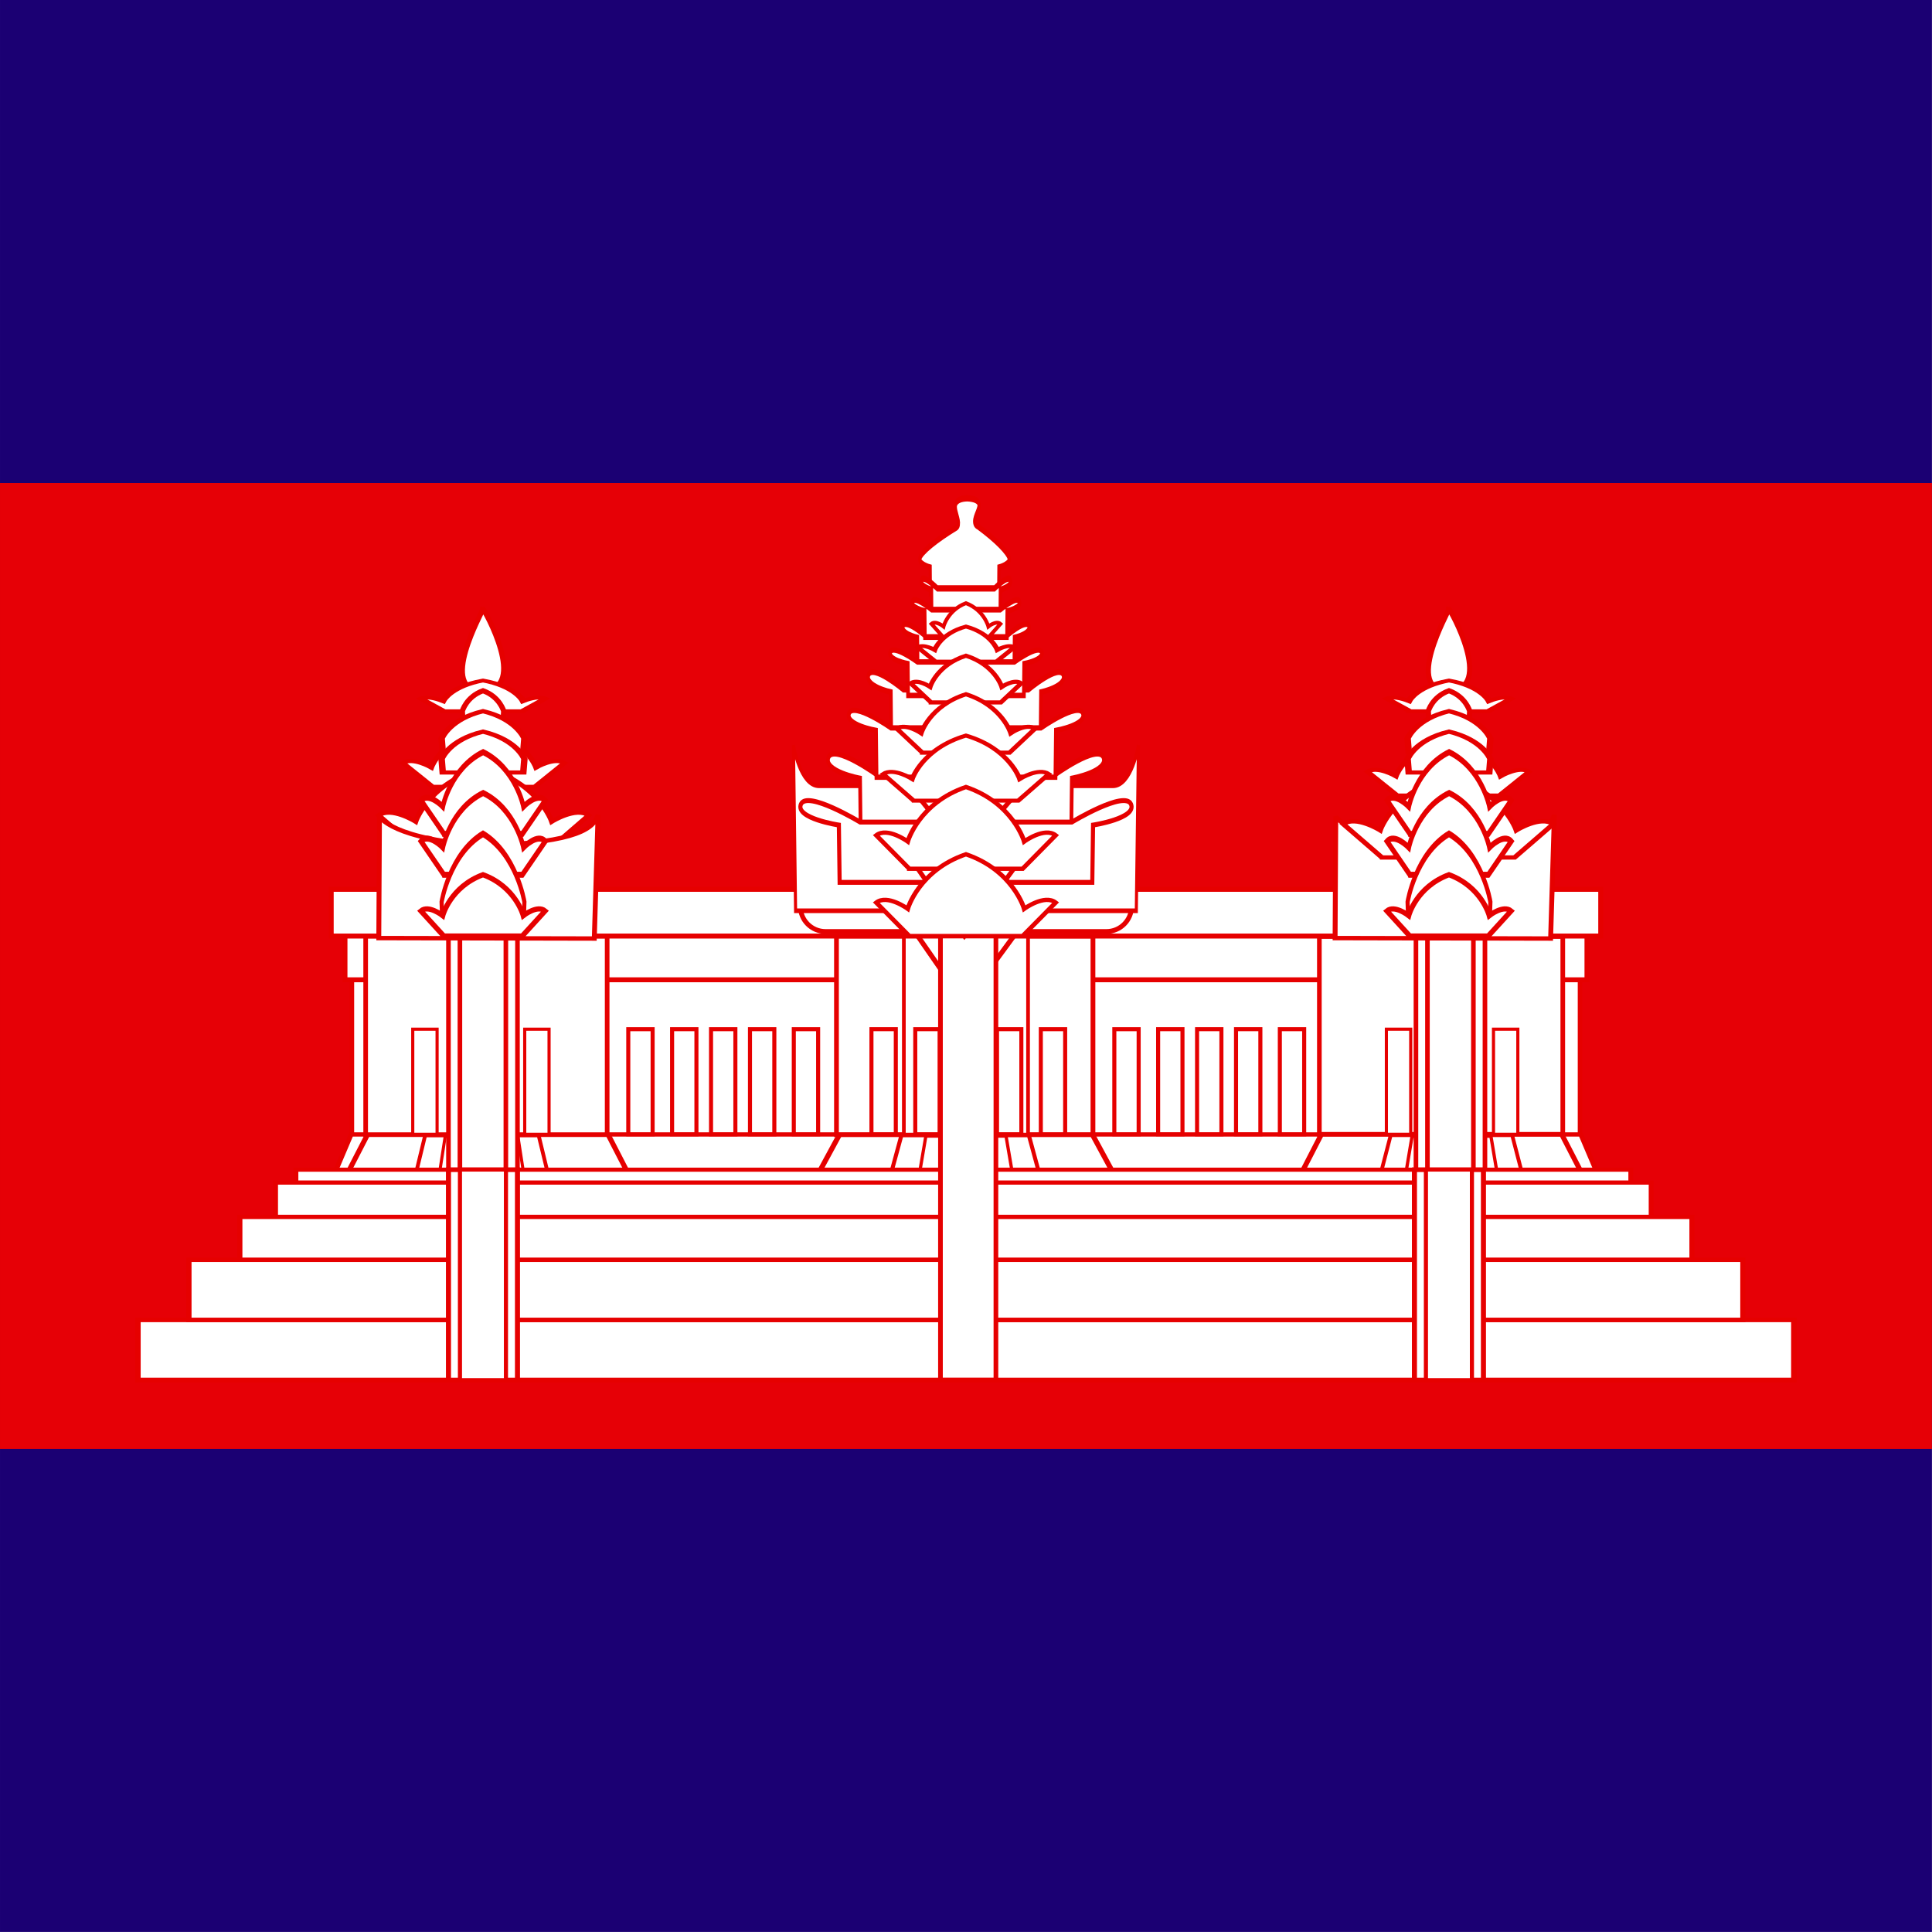
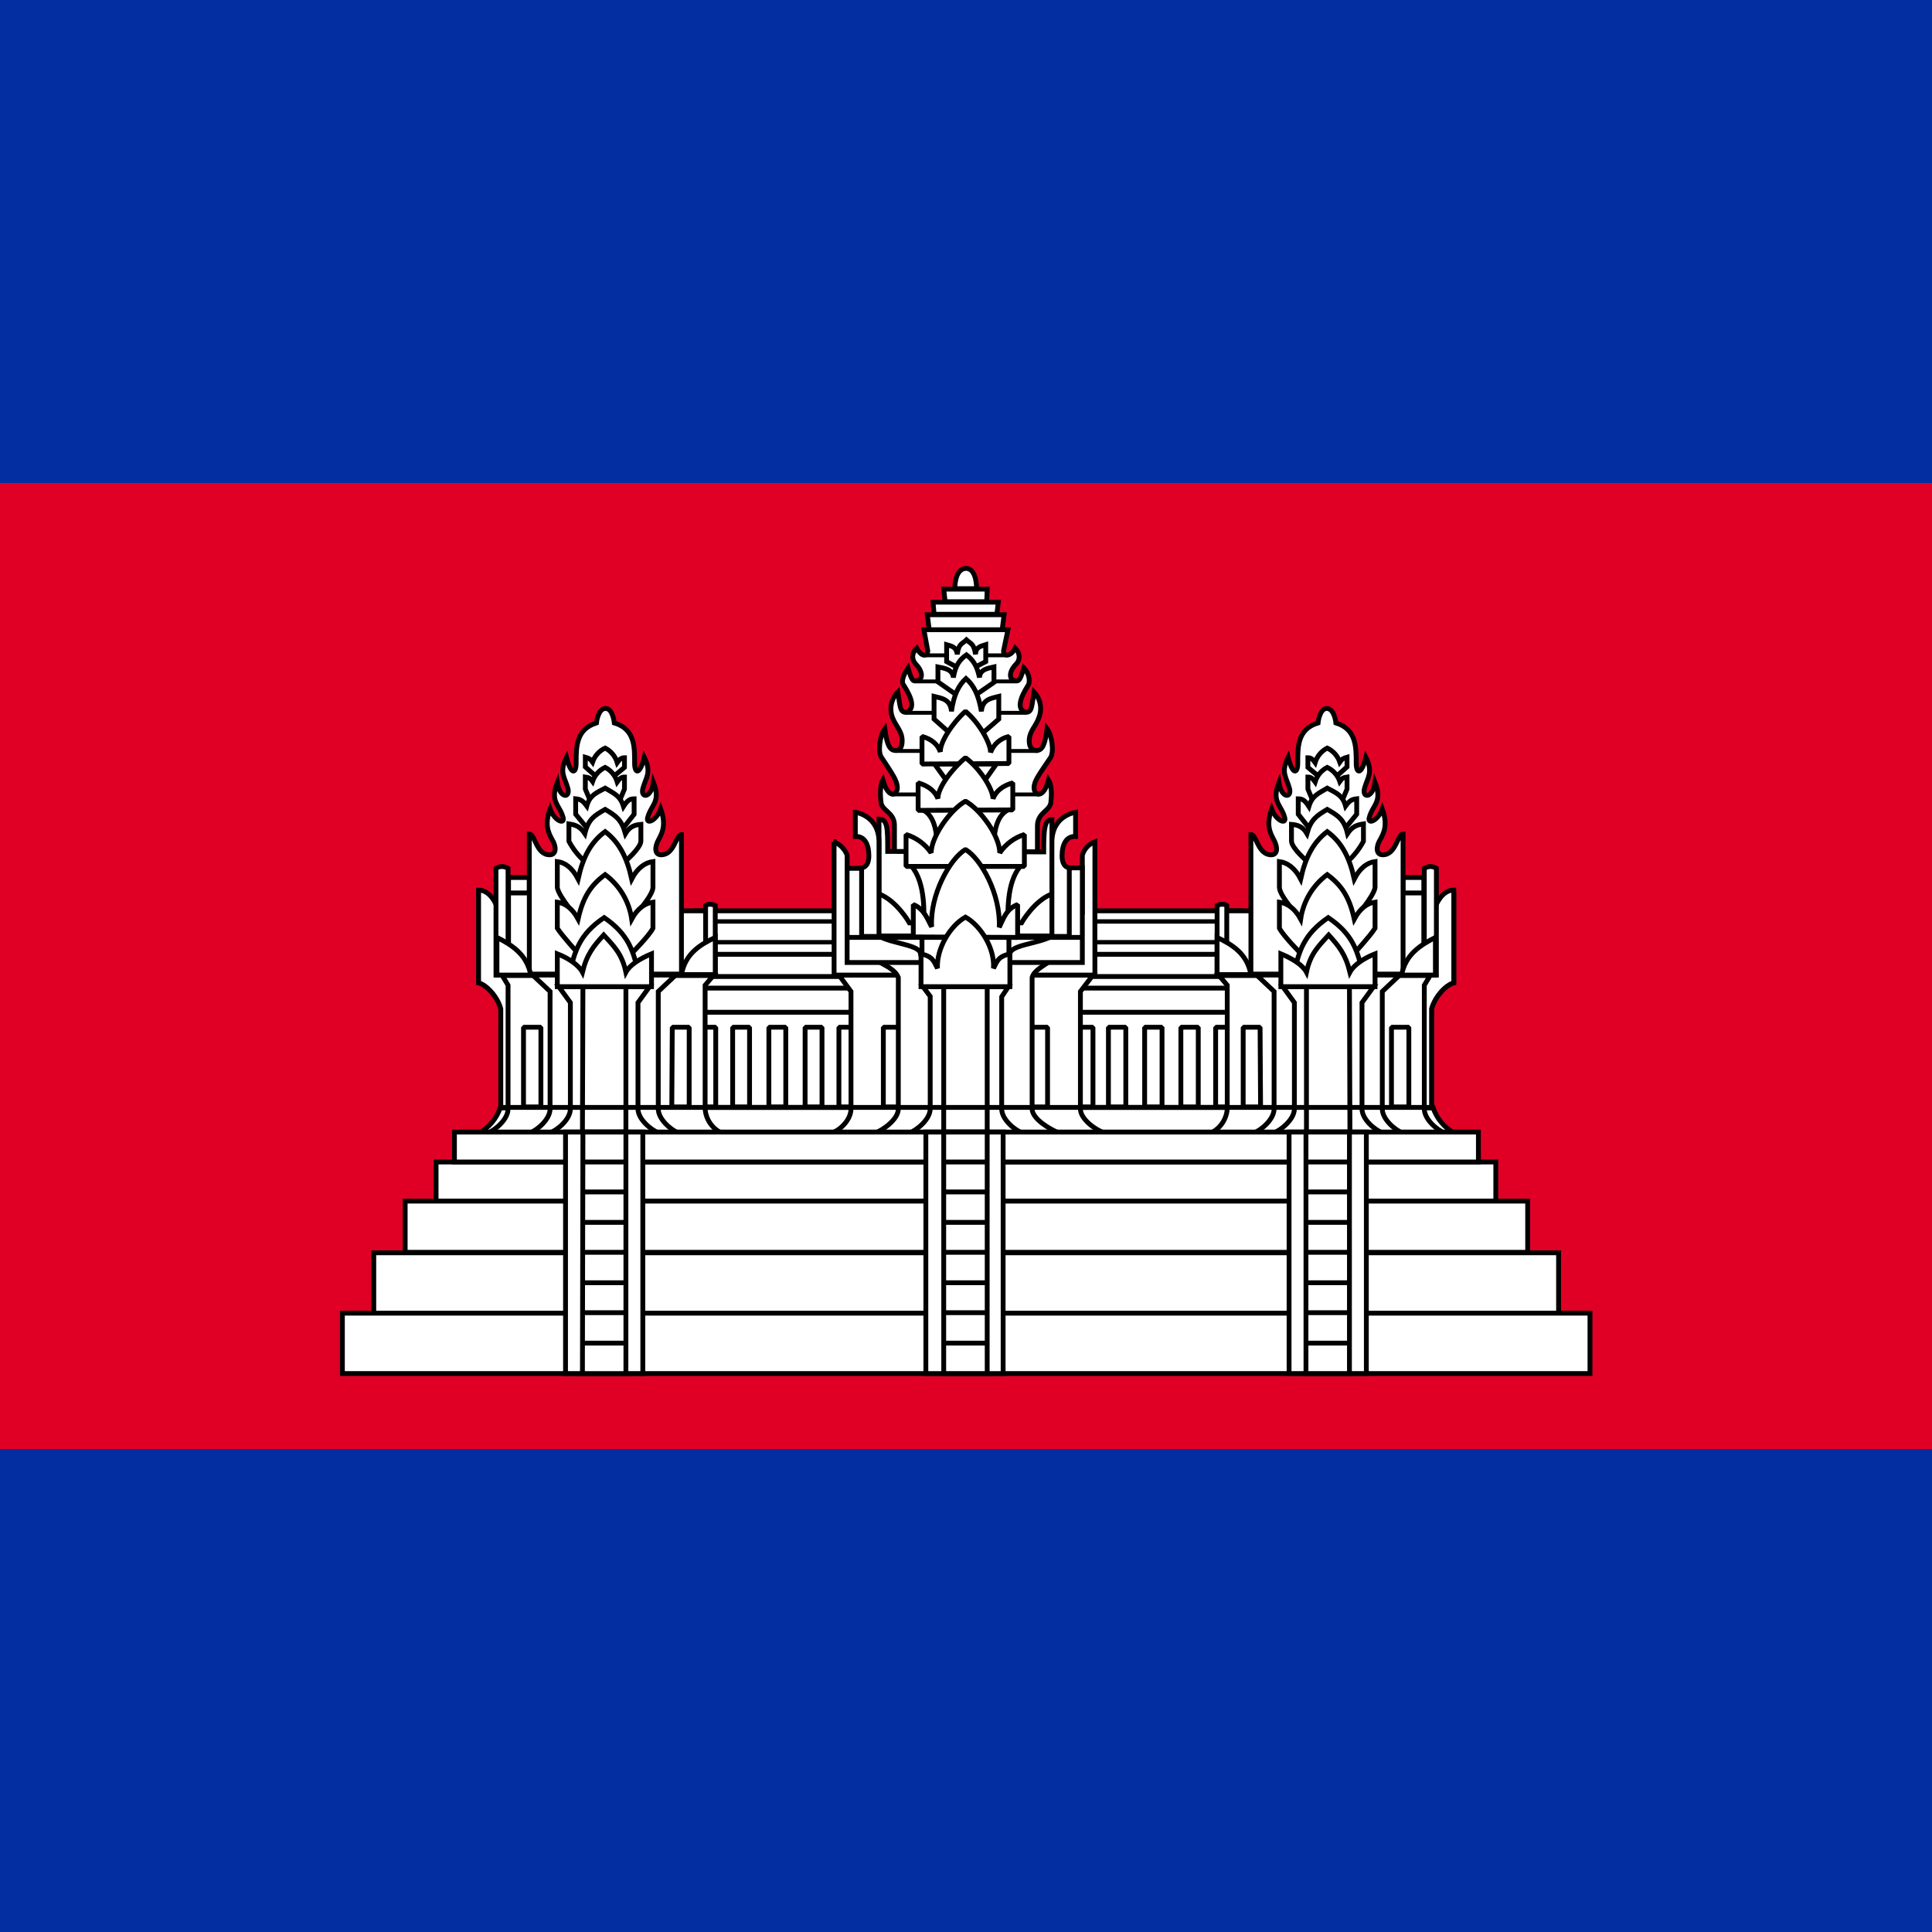
- <svg xmlns="http://www.w3.org/2000/svg" height="512" width="512" version="1">
-   <defs>
-     <clipPath id="a">
-       <path fill-opacity=".67" d="M124.02 0h496.06v496.06H124.02z" />
-     </clipPath>
-   </defs>
-   <g fill-rule="evenodd" clip-path="url(#a)" transform="translate(-128) scale(1.0321)">
-     <path fill="#1b0073" d="M0 0h744.09v496.06H0z" />
-     <path fill="#e60006" d="M0 124.02h744.09v248.03H0z" />
-     <g stroke="#e60000" fill="#fff">
-       <path stroke-width="1.17" d="M214.37 240.35h315.35v50.992H214.37z" />
-       <path d="M220 280l-5 15h320l-5-15H220z" transform="matrix(1.0187 0 0 .79988 -9.965 67.378)" stroke-width="1.25" />
-       <path d="M245 280l-5 15h60l-5-15h-50z" transform="matrix(1.2359 0 0 .79988 160.47 67.38)" stroke-width="1.123" />
-       <path d="M245 280l-5 15h60l-5-15h-50z" transform="matrix(.62245 0 0 .79988 328.64 67.38)" stroke-width="1.52" />
-       <path d="M245 280l-5 15h60l-5-15h-50z" transform="matrix(.40229 0 0 .79988 388.1 67.38)" stroke-width="2.024" />
-       <path d="M245 280l-5 15h60l-5-15h-50z" transform="matrix(1.2992 0 0 .79988 21.26 67.378)" stroke-width="1.098" />
-       <path stroke-width="1.265" d="M212.6 239.58h318.9v11.998H212.6z" />
-       <path stroke-width="1.191" d="M462.79 240.46h62.5v50.792h-62.5z" />
-       <path stroke-width=".805" d="M507.5 264.262h6.25v26.986h-6.25zM480 264.262h6.25v26.986H480z" />
-       <path d="M245 280l-5 15h60l-5-15h-50z" transform="matrix(.65261 0 0 .79988 195.63 67.378)" stroke-width="1.554" />
-       <path d="M245 280l-5 15h60l-5-15h-50z" transform="matrix(.40931 0 0 .79988 261.53 67.378)" stroke-width="1.956" />
-       <path stroke-width="1.225" d="M338.8 240.35h65.854v50.992H338.8z" />
-       <path stroke-width="1.04" d="M391.27 264.258h6.25v26.986h-6.25zM347.78 264.255h6.254v26.986h-6.254z" />
-       <path stroke-width=".95" d="M356.1 228.01h31.89v63.32H356.1z" />
-       <path stroke-width="1.04" d="M380.02 264.256h6.25v26.986h-6.25zM359.03 264.257h6.254v26.986h-6.254z" />
-       <path d="M358.18 217.13l13.471 22.98 14.264-22.98H358.18z" transform="matrix(1 0 0 .84654 0 54.377)" stroke-width="1pt" />
-       <path stroke-width="1.179" d="M487.59 240.35h17.717v62.99H487.59z" />
-       <path stroke-width="1.178" d="M490.54 240.35h11.799v62.99H490.54z" />
-       <g>
-         <path d="M245 280l-5 15h60l-5-15h-50z" transform="matrix(1.236 0 0 .79988 -84.448 67.38)" stroke-width="1.123" />
-         <path d="M245 280l-5 15h60l-5-15h-50z" transform="matrix(.5811 0 0 .79988 90.856 67.38)" stroke-width="1.637" />
-         <path d="M245 280l-5 15h60l-5-15h-50z" transform="matrix(.37077 0 0 .79988 147.56 67.38)" stroke-width="2.049" />
-         <path stroke-width="1.189" d="M217.91 240.35h62.008v50.992H217.91z" />
-         <path stroke-width=".805" d="M230 264.264h6.25v26.986H230zM258.75 264.265H265v26.986h-6.25z" />
-         <path stroke-width="1.179" d="M239.17 240.35h17.717v62.99H239.17z" />
-         <path stroke-width="1.178" d="M242.11 240.35h11.799v62.99H242.11z" />
-       </g>
-       <path stroke-width="1.279" d="M209.06 228.35h325.98v11.998H209.06z" />
-       <g>
-         <path stroke-width="1pt" d="M187.5 328.56h406.25v17.5H187.5z" transform="matrix(1.0466 0 0 .8815 -36.796 49.278)" />
-         <path stroke-width="1.197" d="M226.25 284.81h327.5v17.5h-327.5z" transform="matrix(1.0466 0 0 .8815 -36.796 49.278)" />
-         <path stroke-width="1.215" d="M221.25 288.56h337.5v17.5h-337.5z" transform="matrix(1.0466 0 0 .8815 -36.796 49.278)" />
-         <path stroke-width="1pt" d="M187.5 328.56h406.25v17.5H187.5z" transform="matrix(1.0466 0 0 .8815 -36.796 49.278)" />
-         <path stroke-width="1.249" d="M212.5 298.56h356.25v17.5H212.5z" transform="matrix(1.0466 0 0 .8815 -36.796 49.278)" />
-         <path stroke-width="1.292" d="M200 311.06h381.25v17.5H200z" transform="matrix(1.0466 0 0 .8815 -36.796 49.278)" />
-         <g>
-           <path stroke-width="1.373" d="M287.5 283.56h18.75v62.5H287.5z" transform="matrix(.94488 0 0 .8639 -32.48 55.378)" />
-           <path stroke-width="1.121" d="M290.62 283.56h12.5v62.5h-12.5z" transform="matrix(.94488 0 0 .8639 -32.48 55.378)" />
-         </g>
-         <g>
-           <path stroke-width="1.373" d="M287.5 283.56h18.75v62.5H287.5z" transform="matrix(.94488 0 0 .8639 215.55 55.379)" />
-           <path stroke-width="1.121" d="M290.62 283.56h12.5v62.5h-12.5z" transform="matrix(.94488 0 0 .8639 215.55 55.379)" />
-         </g>
-       </g>
-       <path stroke-width="1.201" d="M365.5 240.35h14.239v113.98H365.5z" />
-       <g>
-         <path d="M217.92 220.3l.184-36.915s3.362 7.236 29.512 8.821c24.749-.937 28.848-5.362 29.969-9.284l-1.025 37.515-58.64-.137z" transform="matrix(.94365 0 0 .84654 261.19 54.377)" stroke-width="1pt" />
-         <path d="M330.92 208.56l-18.42-20.45c6.141-5.303 17.543 3.789 17.543 3.789s6.14-23.485 32.457-33.334c26.316 9.849 32.456 33.334 32.456 33.334s11.403-9.092 17.544-3.789l-18.422 20.455h-63.157z" transform="matrix(.41468 0 0 .29996 345.564 141.721)" stroke-width="3.528" />
-         <path d="M330.92 208.56l-18.42-20.45c6.141-5.303 17.543 3.789 17.543 3.789s6.14-23.485 32.457-33.334c26.316 9.849 32.456 33.334 32.456 33.334s11.403-9.092 17.544-3.789l-18.422 20.455h-63.157z" transform="matrix(.53908 0 0 .41994 300.469 132.591)" stroke-width="2.615" />
-         <g>
-           <path d="M0 280.52c.792 0 30.112 52.301 0 53.093-30.112.793 0-51.508 0-53.093z" transform="matrix(.39453 0 0 .39539 496.043 45.443)" stroke-width="3.383" />
-           <path d="M330.92 208.56l-18.42-20.45c6.141-5.303 17.543 3.789 17.543 3.789s6.14-23.485 32.457-33.334c26.316 9.849 32.456 33.334 32.456 33.334s11.403-9.092 17.544-3.789l-18.422 20.455h-63.157z" transform="matrix(.3189 0 0 .15747 380.471 149.762)" stroke-width="5.963" />
-           <path d="M330.92 208.56l-.878-16.666s6.14-23.485 32.457-33.334c26.316 9.849 32.456 33.334 32.456 33.334l-.878 16.666H330.92z" transform="matrix(.16376 0 0 .15747 436.711 152.386)" stroke-width="8.321" />
-           <path d="M330.92 208.56l-.878-16.666s6.14-23.485 32.457-33.334c26.316 9.849 32.456 33.334 32.456 33.334l-.878 16.666H330.92z" transform="matrix(.32752 0 0 .20996 377.349 149.312)" stroke-width="5.096" />
-           <path d="M330.92 208.56l-.878-16.666s6.14-23.485 32.457-33.334c26.316 9.849 32.456 33.334 32.456 33.334l-.878 16.666H330.92z" transform="matrix(.32752 0 0 .20996 377.349 154.562)" stroke-width="5.096" />
-           <path d="M330.92 208.56l-18.42-20.45c6.141-5.303 17.543 3.789 17.543 3.789s6.14-23.485 32.457-33.334c26.316 9.849 32.456 33.334 32.456 33.334s11.403-9.092 17.544-3.789l-18.422 20.455h-63.157z" transform="matrix(.319 0 0 .42 380.471 126.519)" stroke-width="3.651" />
-           <path d="M330.92 208.56l-18.42-20.45c6.141-5.303 17.543 3.789 17.543 3.789s6.14-23.485 32.457-33.334c26.316 9.849 32.456 33.334 32.456 33.334s11.403-9.092 17.544-3.789l-18.422 20.455h-63.157z" transform="matrix(.319 0 0 .42 380.471 137.017)" stroke-width="3.651" />
-           <path d="M330.92 208.56l-.878-16.666s6.14-23.485 32.457-33.334c26.316 9.849 32.456 33.334 32.456 33.334l-.878 16.666H330.92z" transform="matrix(.32752 0 0 .5249 377.349 130.868)" stroke-width="3.223" />
-           <path d="M330.92 208.56l-18.42-20.45c6.141-5.303 17.543 3.789 17.543 3.789s6.14-23.485 32.457-33.334c26.316 9.849 32.456 33.334 32.456 33.334s11.403-9.092 17.544-3.789l-18.422 20.455h-63.157z" transform="matrix(.3189 0 0 .31494 380.471 174.659)" stroke-width="4.216" />
-         </g>
-       </g>
-       <g>
-         <path d="M330.92 208.56l-18.42-20.45c6.141-5.303 17.543 3.789 17.543 3.789s6.14-23.485 32.457-33.334c26.316 9.849 32.456 33.334 32.456 33.334s11.403-9.092 17.544-3.789l-18.422 20.455h-63.157z" transform="matrix(.41468 0 0 .29996 97.893 139.48)" stroke-width="3.528" />
-         <path d="M330.92 208.56l-18.42-20.45c6.141-5.303 17.543 3.789 17.543 3.789s6.14-23.485 32.457-33.334c26.316 9.849 32.456 33.334 32.456 33.334s11.403-9.092 17.544-3.789l-18.422 20.455h-63.157z" transform="matrix(.53908 0 0 .41994 52.798 130.35)" stroke-width="2.615" />
-         <path d="M217.92 220.3l.184-36.915s3.362 7.236 29.512 8.821c24.749-.937 28.848-5.362 29.969-9.284l-1.025 37.515-58.64-.137z" transform="matrix(.94365 0 0 .84654 15.641 54.377)" stroke-width="1pt" />
-         <g>
-           <path d="M0 280.52c.792 0 30.112 52.301 0 53.093-30.112.793 0-51.508 0-53.093z" transform="matrix(.39453 0 0 .39539 248.009 45.443)" stroke-width="3.383" />
-           <path d="M330.92 208.56l-18.42-20.45c6.141-5.303 17.543 3.789 17.543 3.789s6.14-23.485 32.457-33.334c26.316 9.849 32.456 33.334 32.456 33.334s11.403-9.092 17.544-3.789l-18.422 20.455h-63.157z" transform="matrix(.3189 0 0 .15747 132.437 149.762)" stroke-width="5.963" />
-           <path d="M330.92 208.56l-.878-16.666s6.14-23.485 32.457-33.334c26.316 9.849 32.456 33.334 32.456 33.334l-.878 16.666H330.92z" transform="matrix(.16376 0 0 .15747 188.677 152.386)" stroke-width="8.321" />
-           <path d="M330.92 208.56l-.878-16.666s6.14-23.485 32.457-33.334c26.316 9.849 32.456 33.334 32.456 33.334l-.878 16.666H330.92z" transform="matrix(.32752 0 0 .20996 129.315 149.312)" stroke-width="5.096" />
-           <path d="M330.92 208.56l-.878-16.666s6.14-23.485 32.457-33.334c26.316 9.849 32.456 33.334 32.456 33.334l-.878 16.666H330.92z" transform="matrix(.32752 0 0 .20996 129.315 154.562)" stroke-width="5.096" />
-           <path d="M330.92 208.56l-18.42-20.45c6.141-5.303 17.543 3.789 17.543 3.789s6.14-23.485 32.457-33.334c26.316 9.849 32.456 33.334 32.456 33.334s11.403-9.092 17.544-3.789l-18.422 20.455h-63.157z" transform="matrix(.319 0 0 .42 132.437 126.519)" stroke-width="3.651" />
-           <path d="M330.92 208.56l-18.42-20.45c6.141-5.303 17.543 3.789 17.543 3.789s6.14-23.485 32.457-33.334c26.316 9.849 32.456 33.334 32.456 33.334s11.403-9.092 17.544-3.789l-18.422 20.455h-63.157z" transform="matrix(.319 0 0 .42 132.437 137.017)" stroke-width="3.651" />
-           <path d="M330.92 208.56l-.878-16.666s6.14-23.485 32.457-33.334c26.316 9.849 32.456 33.334 32.456 33.334l-.878 16.666H330.92z" transform="matrix(.32752 0 0 .5249 129.315 130.868)" stroke-width="3.223" />
-           <path d="M330.92 208.56l-18.42-20.45c6.141-5.303 17.543 3.789 17.543 3.789s6.14-23.485 32.457-33.334c26.316 9.849 32.456 33.334 32.456 33.334s11.403-9.092 17.544-3.789l-18.422 20.455h-63.157z" transform="matrix(.3189 0 0 .31494 132.437 174.659)" stroke-width="4.216" />
-         </g>
-       </g>
-       <g>
-         <rect ry="6.449" height="12.898" width="85.039" y="226.28" x="329.53" stroke-width="1.226" />
-         <path d="M353.24-212.6l1.093-56.693s-3.28 13.906-13.123 13.906H190.29c-9.843 0-13.124-13.906-13.124-13.906l1.093 56.693h174.98z" transform="matrix(.5 0 0 .75 239.17 393.31)" stroke-width="1.579" />
-         <path d="M510.49 70.219l.41-25.609s23.557-2.998 20.288-9.332c-3.27-6.333-31.604 7.986-31.604 7.986h-113.34s-28.335-14.32-31.604-7.986c-3.269 6.334 20.288 9.332 20.288 9.332l.408 25.609h135.15z" transform="matrix(.4 0 0 .57434 194.88 174.23)" stroke-width="2.4" />
-         <path d="M510.49 70.219l.41-25.609s23.557-2.998 20.288-9.332c-3.27-6.333-31.604 7.986-31.604 7.986h-113.34s-28.335-14.32-31.604-7.986c-3.269 6.334 20.288 9.332 20.288 9.332l.408 25.609h135.15z" transform="matrix(.48 0 0 .57434 159.45 186.23)" stroke-width="2.19" />
-         <path d="M510.49 70.219l.41-25.609s23.557-2.999 20.288-9.332c-3.27-6.333-27.29-18.36-61.81-31.08-24.29-5.905 31.26-26.346-21.07-27.709-48.02.757-5.42 23.318-21.07 28.618-38.84 11.81-69.33 23.838-72.6 30.171-3.27 6.334 20.29 9.332 20.29 9.332l.408 25.61h135.15z" transform="matrix(.12985 0 0 .26106 314.17 134.08)" stroke-width="6.247" />
-         <path d="M510.49 70.219l.41-25.609s23.557-2.998 20.288-9.332c-3.27-6.333-31.604 7.986-31.604 7.986h-113.34s-28.335-14.32-31.604-7.986c-3.269 6.334 20.288 9.332 20.288 9.332l.408 25.609h135.15z" transform="matrix(.28332 0 0 .46992 246.55 156.75)" stroke-width="3.152" />
-         <path d="M510.49 70.219l.41-25.609s23.557-2.998 20.288-9.332c-3.27-6.333-31.604 7.986-31.604 7.986h-113.34s-28.335-14.32-31.604-7.986c-3.269 6.334 20.288 9.332 20.288 9.332l.408 25.609h135.15z" transform="matrix(.34 0 0 .46992 221.46 166.57)" stroke-width="2.877" />
-         <path d="M510.49 70.219l.41-25.609s23.557-2.998 20.288-9.332c-3.27-6.333-31.604 7.986-31.604 7.986h-113.34s-28.335-14.32-31.604-7.986c-3.269 6.334 20.288 9.332 20.288 9.332l.408 25.609h135.15z" transform="matrix(.18333 0 0 .31908 290.85 149.49)" stroke-width="4.755" />
-         <path d="M510.49 70.219l.41-25.609s23.557-2.998 20.288-9.332c-3.27-6.333-31.604 7.986-31.604 7.986h-113.34s-28.335-14.32-31.604-7.986c-3.269 6.334 20.288 9.332 20.288 9.332l.408 25.609h135.15z" transform="matrix(.22 0 0 .31908 274.61 156.16)" stroke-width="4.341" />
-         <path d="M510.49 70.219l.41-25.609s23.557-2.998 20.288-9.332c-3.27-6.333-31.604 7.986-31.604 7.986h-113.34s-28.335-14.32-31.604-7.986c-3.269 6.334 20.288 9.332 20.288 9.332l.408 25.609h135.15z" transform="matrix(.12985 0 0 .26106 314.53 139.78)" stroke-width="6.247" />
-         <path d="M510.49 70.219l.41-25.609s23.557-2.998 20.288-9.332c-3.27-6.333-31.604 7.986-31.604 7.986h-113.34s-28.335-14.32-31.604-7.986c-3.269 6.334 20.288 9.332 20.288 9.332l.408 25.609h135.15z" transform="matrix(.15583 0 0 .26106 303.03 145.24)" stroke-width="5.702" />
-         <g>
-           <path d="M330.92 208.56l-18.42-20.45c6.141-5.303 17.543 3.789 17.543 3.789s6.14-23.485 32.457-33.334c26.316 9.849 32.456 33.334 32.456 33.334s11.403-9.092 17.544-3.789l-18.422 20.455h-63.157z" transform="matrix(.17717 0 0 .17997 307.82 126.336)" stroke-width="5.444" />
-           <path d="M330.92 208.56l-18.42-20.45c6.141-5.303 17.543 3.789 17.543 3.789s6.14-23.485 32.457-33.334c26.316 9.849 32.456 33.334 32.456 33.334s11.403-9.092 17.544-3.789l-18.422 20.455h-63.157z" transform="matrix(.24803 0 0 .17997 282.14 132.335)" stroke-width="5.444" />
-           <path d="M330.92 208.56l-18.42-20.45c6.141-5.303 17.543 3.789 17.543 3.789s6.14-23.485 32.457-33.334c26.316 9.849 32.456 33.334 32.456 33.334s11.403-9.092 17.544-3.789l-18.422 20.455h-63.157z" transform="matrix(.28346 0 0 .23996 269.29 130.316)" stroke-width="4.41" />
-           <path d="M330.92 208.56l-18.42-20.45c6.141-5.303 17.543 3.789 17.543 3.789s6.14-23.485 32.457-33.334c26.316 9.849 32.456 33.334 32.456 33.334s11.403-9.092 17.544-3.789l-18.422 20.455h-63.157z" transform="matrix(.35433 0 0 .29995 243.6 130.697)" stroke-width="3.528" />
-           <path d="M358.18 217.13l13.471 22.98 14.264-22.98H358.18z" transform="matrix(.92308 0 0 .67386 28.619 57.554)" stroke-width="1.458" />
-           <path d="M330.92 208.56l-18.42-20.45c6.141-5.303 17.543 3.789 17.543 3.789s6.14-23.485 32.457-33.334c26.316 9.849 32.456 33.334 32.456 33.334s11.403-9.092 17.544-3.789l-18.422 20.455h-63.157z" transform="matrix(.4252 0 0 .33427 217.91 135.867)" stroke-width="3.051" />
-           <path d="M358.18 217.13l13.471 22.98 14.264-22.98H358.18z" transform="matrix(1 0 0 .84654 0 37.089)" stroke-width="1.25" />
-           <path d="M330.92 208.56l-18.42-20.45c6.141-5.303 17.543 3.789 17.543 3.789s6.14-23.485 32.457-33.334c26.316 9.849 32.456 33.334 32.456 33.334s11.403-9.092 17.544-3.789l-18.422 20.455h-63.157z" transform="matrix(.46063 0 0 .41993 205.07 135.488)" stroke-width="2.615" />
-           <path d="M330.92 208.56l-18.42-20.45c6.141-5.303 17.543 3.789 17.543 3.789s6.14-23.485 32.457-33.334c26.316 9.849 32.456 33.334 32.456 33.334s11.403-9.092 17.544-3.789l-18.422 20.455h-63.157z" transform="matrix(.46063 0 0 .41993 205.07 152.762)" stroke-width="2.615" />
-         </g>
-       </g>
-       <g stroke-width="1.04">
-         <path d="M285.34 264.26h6.25v26.986h-6.25zM306.59 264.258h6.25v26.986h-6.25zM296.59 264.257h6.25v26.986h-6.25zM410.14 264.26h6.25v26.985h-6.25zM452.64 264.257h6.25v26.986h-6.25zM431.39 264.256h6.25v26.986h-6.25zM421.39 264.255h6.25v26.986h-6.25zM441.39 264.255h6.25v26.986h-6.25zM327.84 264.26h6.25v26.985h-6.25zM316.59 264.257h6.25v26.986h-6.25z" />
-       </g>
+ <svg xmlns="http://www.w3.org/2000/svg" xmlns:xlink="http://www.w3.org/1999/xlink" id="flag-icons-kh" viewBox="0 0 512 512">
+   <path fill="#032ea1" d="M0 0h512v512H0z" />
+   <path fill="#e00025" d="M0 128h512v256H0z" />
+   <g fill="#fff" stroke="#000" transform="matrix(1.28 0 0 1.28 6 -556.7)">
+     <g stroke-linejoin="bevel">
+       <path d="M139 623.5h113.8v43.8H139z" />
+       <path d="M247 647.6h3.5v16.5H247zm-108-8.1h113.8v5H139zm0-7h113.8v4.6H139z" />
+       <path stroke-width=".9" d="M139 625.7h113.8v4.3H139z" />
+       <path d="M169 647.6h3.6v16.5H169zm49 0h3.6v16.5H218zm-78 0h3.5v16.5H140zm7 0h3.5v16.5H147zm7.5 0h3.5v16.5h-3.5zm7.5 0h3.5v16.5H162zm62.8 0h3.6v16.5h-3.6zm7.5 0h3.6v16.5h-3.6zm7.5 0h3.6v16.5h-3.6z" />
+       <path stroke-linejoin="miter" d="M94.5 669.5a9.3 9.3 0 0 0 4.4-5.3H292a9.3 9.3 0 0 0 4.4 5.3z" />
    </g>
+     <path d="M193 556.8s-.1-4.1 2.3-4.2c2.3 0 2.2 4.2 2.2 4.2zm-12.5 54.5v-5.5c0-2.8-2.8-3-2.8-5 0 0-.4-3 .4-4.4 1.1 4 3 3.3 3 1.6 0-1.4-1-2.8-3.3-6.3-.8-1.1-.3-4.6.7-5.9.4 3 .9 4.5 2.2 4.5.8 0 1.4-.5 1.4-2 0-2-1.3-3-2-4.8a5 5 0 0 1 1.1-5.3c.5 3 .4 4.2 1.7 4.2 2.7-.9 0-4.8-.6-5.8-.6-1.1 1-3.4 1-3.4.8 2.7 1 2.9 2 2.6 1.2-.3 1-2-.4-3.4-.9-1-.8-2.3.2-3.3 1 1.9 2.2 1.8 2.3.6l-.8-4.4H204l-.9 4.3c-.2 1.2 1.4 1.5 2.4-.5 1 1 1.1 2.4.2 3.3-1.4 1.4-1.6 3.1-.4 3.4 1 .3 1.2 0 2-2.6 0 0 1.5 1.5 1 3.4-.6 1-3.3 5-.6 5.8 1.3 0 1.2-1.2 1.7-4.2a5 5 0 0 1 1 5.3c-.6 1.8-2 2.8-2 4.8 0 1.5.7 2 1.5 2 1.3 0 1.8-1.4 2.2-4.5 1 1.3 1.5 4.8.7 6-2.3 3.4-3.4 4.8-3.4 6.2 0 1.7 2 2.4 3-1.6.9 1.4.5 4.4.5 4.4 0 2-2.7 2.2-2.8 5v5.5zm7.2-46-.4-3.1h15.9l-.4 3.1zm1-3.2-.2-2.5H202l-.3 2.5zm2.3-2.6-.3-2.6h9l-.1 2.6zm33 110c-2-.7-5-2.9-5-5v-24.3l2.6-3.4H169l2.5 3.4v24.3c0 2.1-2 4.3-4 5z" />
+     <path stroke-linejoin="bevel" d="M178.2 647.6h3.6v16.5h-3.6zm30.4 0h3.6v16.5h-3.6z" />
+     <path d="M168 609.2v27.6h54v-27.6a4.2 4.2 0 0 0-2.6 2.8v11.8h-48.7V612s-.6-2-2.8-2.8z" />
+     <path d="M214.6 669.5c-1.8-.7-5.6-2.9-5.6-5v-27.2c.4-1.5 2.4-2.4 3.7-3.4H177c1.7 1 3.6 1.7 4.3 3.4v27.2c0 2.1-3 4.3-4.8 5z" />
+     <path d="M219.4 634.2v-19.6h-4.9v-1.9h-38.8v2h-5v19.5zM207 669.5c-1.8-.7-4.3-2.9-4.3-5v-23.2l1.4-2.1h-17.7l1.5 2v23.3c0 2.1-2.6 4.3-4.3 5z" />
+     <path d="M190.7 639.2h9v30.3h-9z" />
+     <path stroke-linejoin="bevel" d="M204.4 632.5c0-2 5.8-2.1 8.8-3.8h-36c3 1.7 8.7 1.8 8.7 3.8l1.2 3.9 15 .6z" />
+     <path d="M211.4 611.3c0-4.9.2-6.7 1.7-6.7V620c-3.7 1.4-6.3 6-6.3 6h-23.2s-2.6-4.6-6.3-6v-15.5c1.8 0 1.8 2 1.8 6.7zm1.7-2c0-5.6 4.9-6.2 4.9-6.2v5c-1.9-.1-2.8 1.6-2.8 4 0 2.5 1.5 2.5 1.5 2.5v14.2h-3.6z" />
+     <path d="M177.3 609.3c0-5.6-4.9-6.2-4.9-6.2v5c1.9-.1 2.8 1.6 2.8 4 0 2.5-1.5 2.5-1.5 2.5v14.2h3.6z" />
+     <g fill="none" stroke-width=".8">
+       <path d="M186.8 570.6H204m-19.2 5.4h21m-23 6.5h24.9m-27 7.9h29.5m-30.2 9h30.4" />
+       <path stroke-width="1" d="M170.8 629h48.6m-33.2 0h18v6.6h-18z" />
+     </g>
+     <path d="M184 614.2c3 3.6 2.6 9.7 2.6 13.3H204c0-3.6-.4-9.7 2.6-13.3zm9.7-41-2.4-1.3v-3.5c1 .3 2 .4 2.2 2 .3-2.3 1-2.1 1.9-3 1 .9 1.5.7 1.9 3 0-1.6 1.2-1.7 2.1-2v3.5l-2.3 1.2z" />
+     <path d="m193.5 578.9-4-2.8V573c1.5.3 3 .5 3.2 2.2.4-2.5 1.3-3.7 2.7-4.7 1.3 1 2.2 2.2 2.7 4.7.1-1.7 1.7-1.9 3-2.2v3.2l-3.9 2.7z" />
+     <path d="m193.2 587.8-4.5-4v-4.7c1.6.4 3.4.6 3.6 3.1.5-3.5 1.5-5.4 3-6.8 1.6 1.4 2.6 3.3 3.2 6.8.2-2.5 2-2.7 3.6-3.1v4.7l-4.6 4zm8.4 5.3-4 5.7h-4.7l-4.1-5.7zm-15.2 9.5c2 1.1 2.8 3.4 3 7.6H201c.2-4.2 1-6.5 3-7.6z" />
+     <path stroke-linejoin="bevel" d="M204.2 593v-5.6a5.2 5.2 0 0 0-3.8 3.3c0-2-2.5-6.3-5.2-8.5-2.7 2.4-5.3 6.4-5.2 8.4-.5-1.5-1.8-2.7-3.8-3.2v5.7z" />
+     <path stroke-linejoin="bevel" d="M205 602.6V597c-2.1.6-3.5 1.7-4.1 3.3 0-2-2.7-6.3-5.7-8.5-3 2.5-5.8 6.4-5.7 8.5-.5-1.5-2-2.7-4.1-3.3v5.7z" />
+     <path stroke-linejoin="bevel" d="M207.4 614.3v-6.6a9.6 9.6 0 0 0-5.1 3.8c0-3.5-4-9-7.1-10.7-3.2 1.8-7.1 7.4-7.1 10.7a9.7 9.7 0 0 0-5.2-3.8v6.6z" />
+     <path stroke-linejoin="bevel" d="M206 629v-6.8c-2.4.9-3 3.1-3.8 4.7.3-6.9-3.8-14.2-7-16.1-3.2 1.9-7.4 9.4-7 16-.8-1.4-1.5-3.7-3.8-4.6v6.7z" />
+     <path d="M204.4 639.2v-6.8c-2.5.6-2.6 1.5-3.4 3 .3-4.1-2.6-8.8-5.8-10.6-3.2 1.8-6 6.5-5.8 10.6-.8-1.5-.9-2.4-3.4-3v6.8z" />
+     <g id="a">
+       <path d="M99 664.2v-20.4c-.7-2.6-3-5-4.6-5.4v-18l3.7 2 4.3 18.9v23z" />
+       <path d="M99 664.3v-20.5c-.7-2.6-3-5-4.6-5.4v-19.2c2.5 0 3.7 3.2 3.7 3.2l4.3 18.9v22.9z" />
+       <path d="M96.3 669.5c1.7-.7 4.2-2.9 4.2-5v-25.6l-1.2-2H143l-1.7 2v25.6a6 6 0 0 0 3.4 5z" />
+       <path d="M135.8 669.5c-1.7-.7-4.2-2.9-4.2-5v-24.3l3.6-3.4h-29.6l3.6 3.4v24.3c0 2.1-2.5 4.3-4.2 5z" />
+       <path d="M131.7 669.5c-1.7-.7-4.3-2.9-4.3-5v-22l2.4-3.3H111l2.4 3.3v22c0 2.1-2.5 4.3-4.3 5z" />
+       <path d="M116 639.2h8.9v30.4h-9z" />
+       <path stroke-linejoin="bevel" d="M103.7 647.6h3.6v16.5h-3.6zm30.8 0h3.5v16.5h-3.6zm-33.9-27.8h4.4v17h-4.4zm0-3.2h4.3v3.2h-4.3zm35.6 6.9h6.1v13h-6.1z" />
+       <path d="M104.9 636.6v-29c1.2 0 1.4 4.3 4.2 4.3 1.5 0 1.4-1.8.5-3.2-.7-1.3-1.6-3-.4-6.3.9 2.5 3.1 3.3 2.7 1.8-.7-2.7-2.8-3.2-1.2-7.3.5 3.4 2.7 3.3 2.2 1.3-.6-2.3-1.9-3.3-.3-6.5.9 3.7 2 3.5 2 1.2 0-3.4 0-7 4.2-8.3 0 0 .3-3 1.9-3 1.5 0 1.8 3 1.8 3 4.3 1.3 4.2 5 4.2 8.3 0 2.3 1.1 2.5 2-1.2 1.6 3.2.3 4.2-.3 6.5-.5 2 1.7 2.1 2.2-1.3 1.6 4.1-.5 4.6-1.2 7.3-.4 1.5 1.8.7 2.7-1.8 1.2 3.3.3 5-.4 6.3-.8 1.4-1 3.2.5 3.2 2.8 0 3-4.2 4.2-4.2v28.9zM98 614.7v22.1h2.5v-22.1c-.9-.5-1.7-.5-2.5 0z" />
+       <path d="M98.2 629c3.1 1.6 6.2 3.5 7 7.8h-7zm43.2-6.6v14.4h2v-14.4c-.6-.3-1.5-.4-2 0z" />
+       <path d="M143.4 629c-3.1 1.5-6.2 3.3-7 7.7h7zm-20.6-33.7 1.8-1.5v-2c-.6 0-1 .3-1.5 1a5 5 0 0 0-2.5-3 5 5 0 0 0-2.6 2.9c-.5-.7-.8-.8-1.5-1v2l1.8 1.6z" />
+       <path d="m123.8 600.2.8-1.9v-2.5c-.6 0-1 .3-1.5 1a5 5 0 0 0-2.5-3 5 5 0 0 0-2.6 2.9c-.5-.7-.8-.8-1.5-.9v2.5l.8 1.9z" />
+       <path d="m124 606.8 2.6-3.3v-3.2c-1 0-1.5.5-2.2 1.6-.7-2.3-2-2.7-3.8-3.8-1.9 1-3.2 1.5-3.8 3.7-.8-1.1-1.3-1.4-2.3-1.5v3.2l2.7 3.3z" />
+       <path d="M124.7 613.3s3.2-2.7 3.3-4.2v-3.5c-1.2.1-2.3.4-3.2 1.9-.8-2.9-2-3.7-4.2-5-2.3 1.3-3.5 2.1-4.2 5-1-1.5-2-1.8-3.3-2v3.6a15 15 0 0 0 3.3 4.2z" />
+       <path d="M126 625.3s4.4-4.7 4.5-6.6v-5.4c-1.6.2-3.2 1.3-4.4 3.6-1-4.5-2.6-7.6-5.5-9.8-3 2.2-4.6 5.3-5.6 9.8-1.2-2.3-2.7-3.4-4.3-3.6v5.4c.3 1.9 4.4 6.6 4.4 6.6z" />
+       <path d="M126 632.4s3.7-3.7 4.5-5.3v-5.4c-1.6.2-3.2 1.3-4.4 3.5a14 14 0 0 0-5.5-9.2c-3 2.2-4.6 4.7-5.6 9.2-1.2-2.2-2.7-3.3-4.3-3.5v5.4c1 1.6 4.4 5.3 4.4 5.3z" />
+       <path d="M127.5 636.6c-1-4.7-2-8.2-7.1-11.7-5.2 3.5-6.1 7-7.2 11.7z" />
+       <path d="M130.2 639.2v-6.8c-2.4 1-4.5 2.3-5.3 3.8-.8-3.8-2.5-5.4-4.6-7.7-2.1 2.3-3.5 4-4.4 7.7-.8-1.5-2.9-2.9-5.2-3.8v6.8z" />
+     </g>
+     <use xlink:href="#a" width="100%" height="100%" transform="matrix(-1 0 0 1 390.7 0)" />
+     <path d="M72.7 694.3H318v12.5H72.7zm-6.5 12.5h258.3v12.5H66.2zm19.4-31.3H305v8.1H85.6z" />
+     <path d="M79.2 683.6h232.4v10.6H79.2zm10.2-14.3h212v6.2h-212z" />
+     <path d="M112.4 669.3h16v50h-16z" />
+     <path d="M116 669.3h8.9v50h-9zm71 0h16v50h-16z" />
+     <path d="M190.7 669.3h9v50h-9zm71.5 0h16v50h-16z" />
+     <path d="M265.7 669.3h9v50h-9z" />
+     <path fill="none" d="M99 664.2h193M115.8 713h9.2m-9.2-6.3h9.2m-9.2-6.2h9.2m-9.2-6.3h9.2m-9.2-6.2h9.2m-9.2-6.3h9.2m-9.2-6.2h9.2m65.8 37.5h8.6m-8.6-6.3h8.6m-8.6-6.2h8.6m-8.6-6.3h8.6m-8.6-6.2h8.6m-8.6-6.3h8.6m-8.6-6.2h8.6m66.2 37.5h9.2m-9.2-6.3h9.2m-9.2-6.2h9.2m-9.2-6.3h9.2m-9.2-6.2h9.2m-9.2-6.3h9.2m-9.2-6.2h9.2" />
  </g>
</svg>
